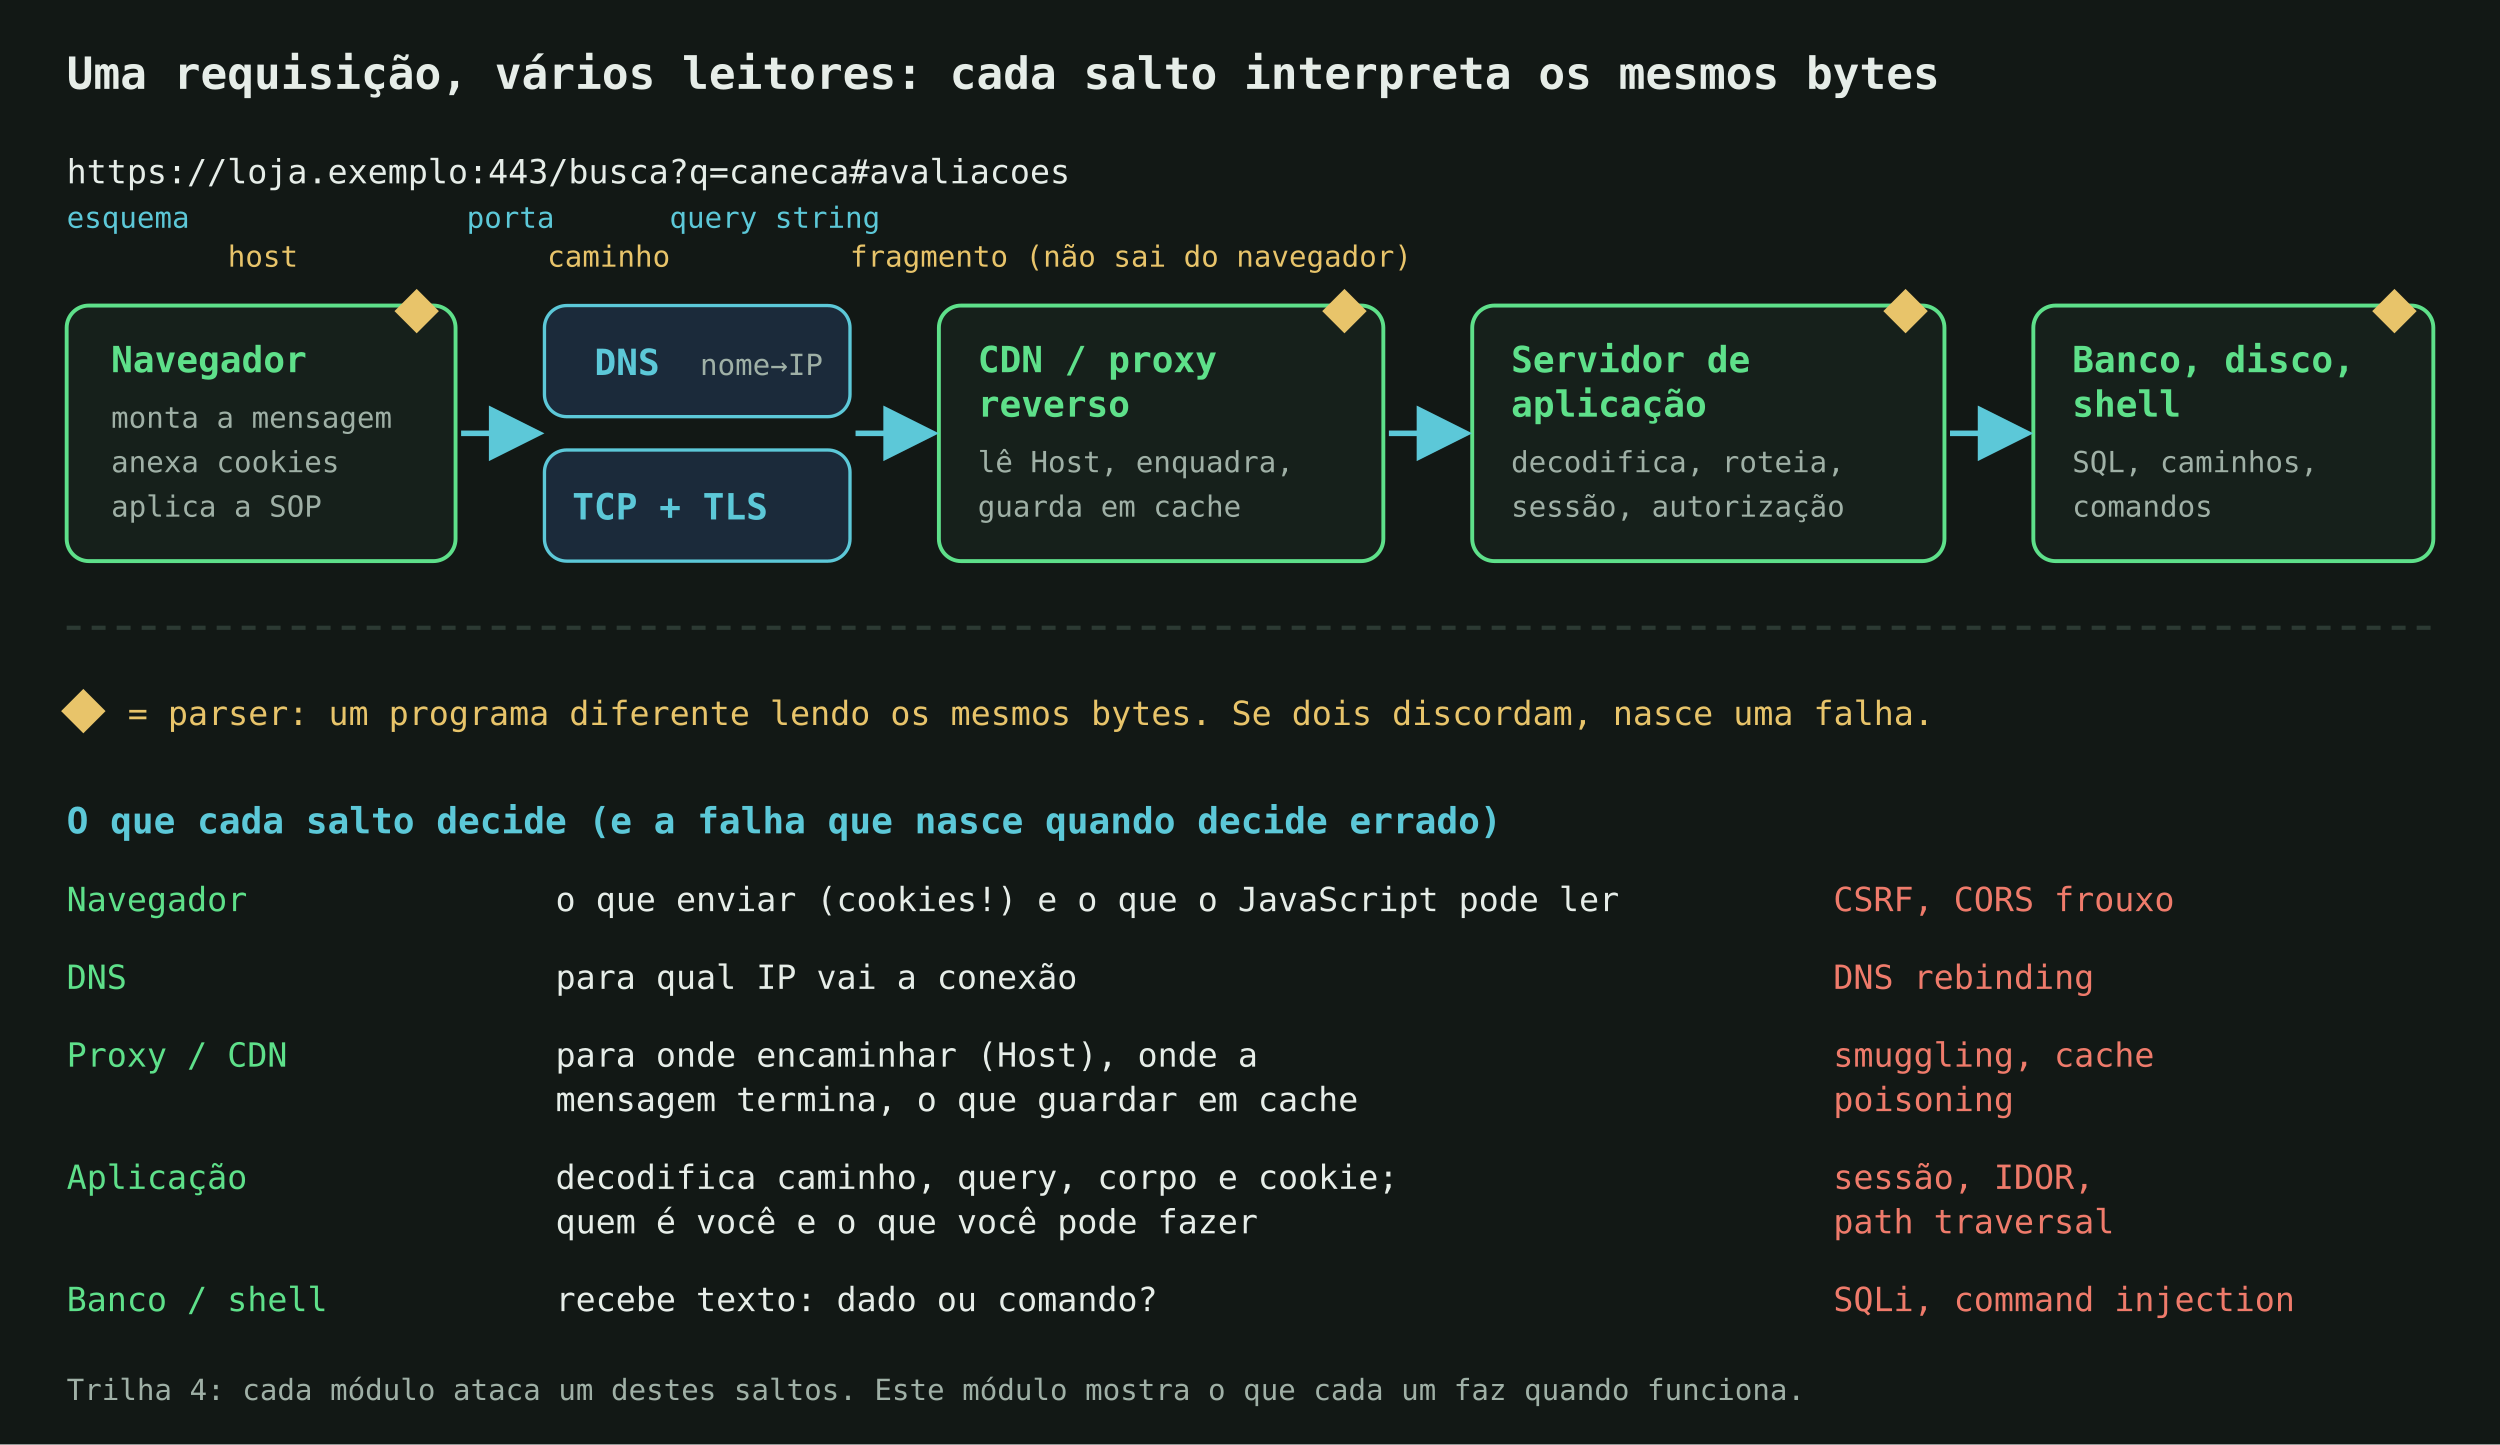
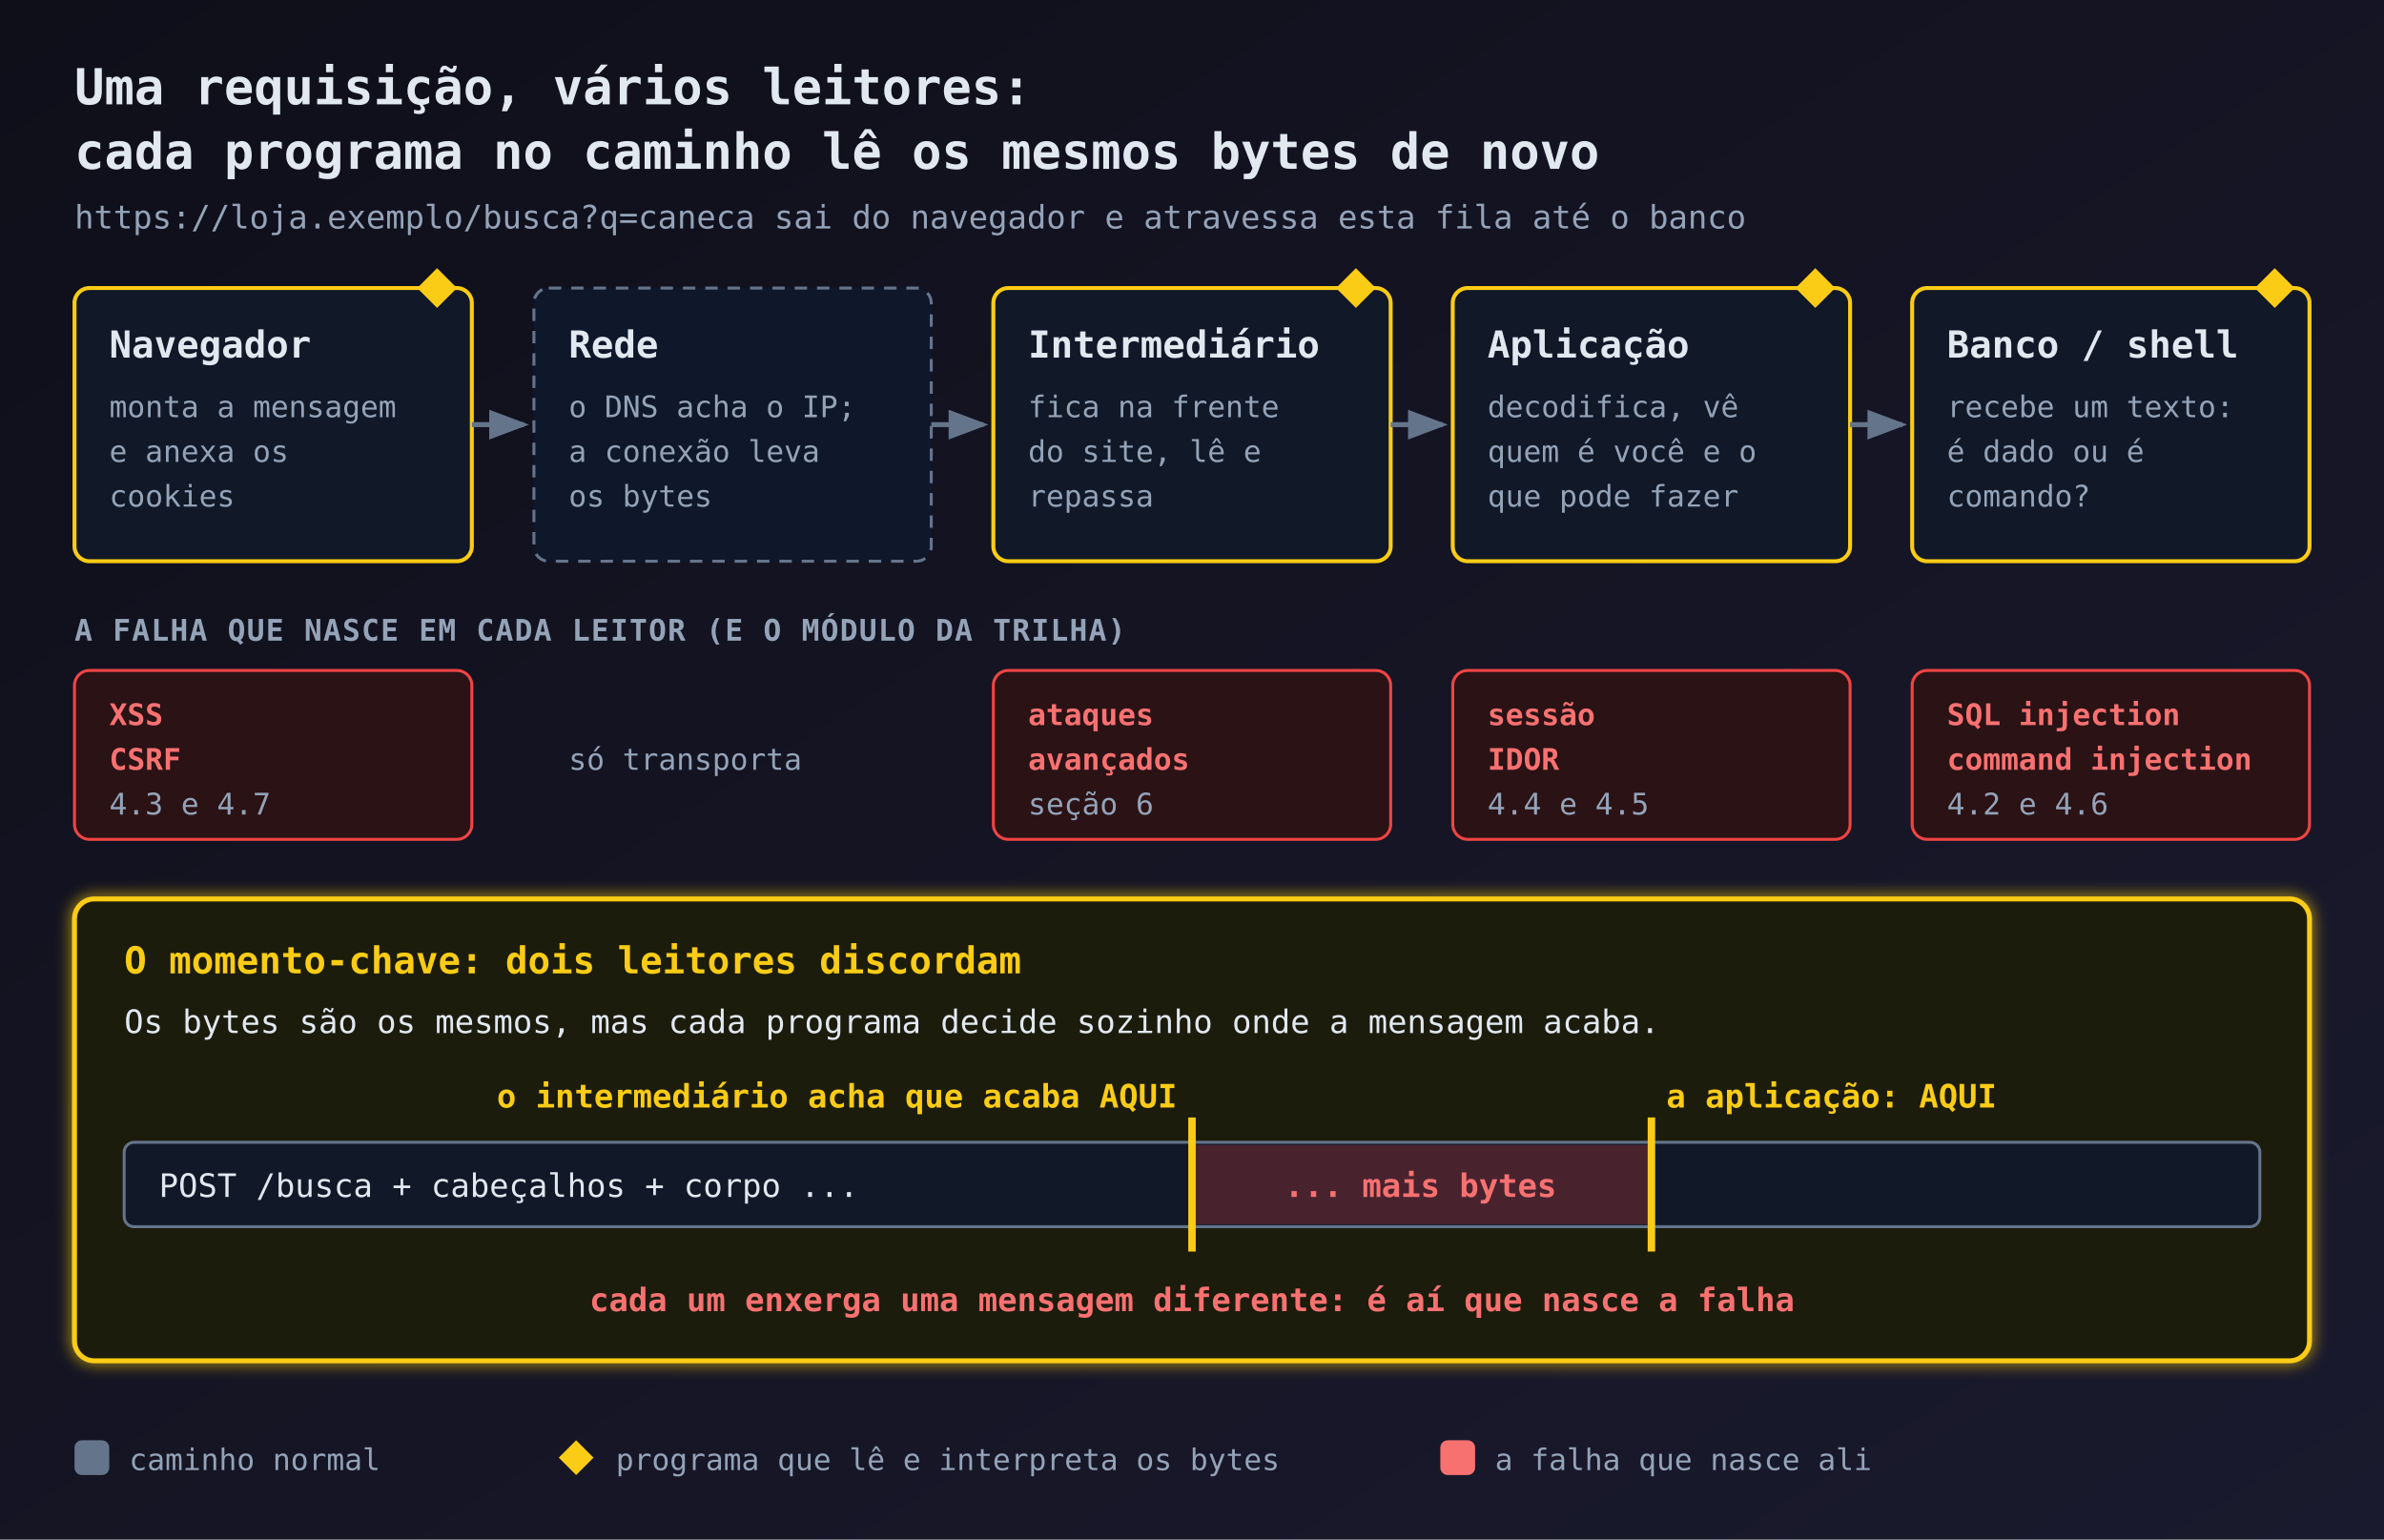
- <svg xmlns="http://www.w3.org/2000/svg" viewBox="0 0 900 520" role="img" aria-labelledby="t d">
+ <svg xmlns="http://www.w3.org/2000/svg" viewBox="0 0 960 620" width="960" height="620" role="img" aria-labelledby="t d">
  <style>
-     text { font-family: ui-monospace, "DejaVu Sans Mono", Menlo, Consolas, monospace; fill: #e6ede8; }
-     .t { font-size: 16px; font-weight: 700; }
-     .h { font-size: 13px; font-weight: 700; }
-     .b { font-size: 12px; }
-     .s { font-size: 10.5px; fill: #9fb0a6; }
-     .g { fill: #5ee08a; }
-     .y { fill: #e8c46a; }
-     .c { fill: #5cc8d8; }
-     .r { fill: #ef7b6b; }
-     .box { fill: #16201b; stroke: #5ee08a; stroke-width: 1.4; }
-     .net { fill: #1b2a3a; stroke: #5cc8d8; stroke-width: 1.2; }
-     .arrow { stroke: #5cc8d8; stroke-width: 2; marker-end: url(#ar); fill: none; }
-     .dash { stroke: #2c3a33; stroke-width: 1.5; stroke-dasharray: 5 4; }
+     text { font-family: 'DejaVu Sans Mono', 'SF Mono', 'Fira Code', 'Cascadia Code', 'Courier New', monospace; fill: #e2e8f0; }
+     .title { font-size: 20px; font-weight: 700; }
+     .sub { font-size: 13px; fill: #94a3b8; }
+     .col { font-size: 12px; font-weight: 700; fill: #94a3b8; letter-spacing: 0.04em; }
+     .name { font-size: 15px; font-weight: 700; }
+     .lbl { font-size: 13px; }
+     .bold { font-size: 13px; font-weight: 700; }
+     .tagt { font-size: 12px; font-weight: 700; fill: #f87171; }
+     .small { font-size: 12px; fill: #94a3b8; }
+     .atk { fill: #f87171; }
+     .key { fill: #facc15; }
+     .reader { fill: #111827; stroke: #facc15; stroke-width: 1.6; }
+     .net { fill: #0f172a; stroke: #64748b; stroke-width: 1.2; stroke-dasharray: 5 4; }
+     .tag { fill: #2a1215; stroke: #ef4444; stroke-width: 1.2; }
+     .keybox { fill: #1f1a07; stroke: #facc15; stroke-width: 2; }
+     .edge { stroke: #64748b; stroke-width: 2; fill: none; }
+     .mark { stroke: #facc15; stroke-width: 3; fill: none; }
  </style>
  <defs>
-     <marker id="ar" markerWidth="10" markerHeight="10" refX="8" refY="5" orient="auto">
-       <path d="M0,0 L10,5 L0,10 z" fill="#5cc8d8" />
+     <linearGradient id="bg-grad" x1="0%" y1="0%" x2="100%" y2="100%">
+       <stop offset="0%" stop-color="#0f0f1a" />
+       <stop offset="100%" stop-color="#1a1a2e" />
+     </linearGradient>
+     <marker id="arrow-gray" markerWidth="8" markerHeight="6" refX="7" refY="3" orient="auto">
+       <polygon points="0 0, 8 3, 0 6" fill="#64748b" />
    </marker>
+     <filter id="glow-gold" x="-20%" y="-20%" width="140%" height="140%">
+       <feGaussianBlur stdDeviation="3" result="blur" />
+       <feMerge>
+         <feMergeNode in="blur" />
+         <feMergeNode in="SourceGraphic" />
+       </feMerge>
+     </filter>
  </defs>
-   <rect width="900" height="520" fill="#121815" />
-   <text class="t" x="24" y="32">Uma requisição, vários leitores: cada salto interpreta os mesmos bytes</text>
-   <text class="b" x="24" y="66">https://loja.exemplo:443/busca?q=caneca#avaliacoes</text>
-   <text class="s c" x="24" y="82">esquema</text>
-   <text class="s c" x="168" y="82">porta</text>
-   <text class="s c" x="241" y="82">query string</text>
-   <text class="s y" x="82" y="96">host</text>
-   <text class="s y" x="197" y="96">caminho</text>
-   <text class="s y" x="306" y="96">fragmento (não sai do navegador)</text>
-   <rect class="box" x="24" y="110" width="140" height="92" rx="8" />
-   <text class="h g" x="40" y="134">Navegador</text>
-   <text class="s" x="40" y="154">monta a mensagem</text>
-   <text class="s" x="40" y="170">anexa cookies</text>
-   <text class="s" x="40" y="186">aplica a SOP</text>
-   <path d="M150,104 l8,8 l-8,8 l-8,-8 z" fill="#e8c46a" />
-   <rect class="net" x="196" y="110" width="110" height="40" rx="8" />
-   <text class="h c" x="214" y="135">DNS</text>
-   <text class="s" x="252" y="135">nome→IP</text>
-   <rect class="net" x="196" y="162" width="110" height="40" rx="8" />
-   <text class="h c" x="206" y="187">TCP + TLS</text>
-   <rect class="box" x="338" y="110" width="160" height="92" rx="8" />
-   <text class="h g" x="352" y="134">CDN / proxy</text>
-   <text class="h g" x="352" y="150">reverso</text>
-   <text class="s" x="352" y="170">lê Host, enquadra,</text>
-   <text class="s" x="352" y="186">guarda em cache</text>
-   <path d="M484,104 l8,8 l-8,8 l-8,-8 z" fill="#e8c46a" />
-   <rect class="box" x="530" y="110" width="170" height="92" rx="8" />
-   <text class="h g" x="544" y="134">Servidor de</text>
-   <text class="h g" x="544" y="150">aplicação</text>
-   <text class="s" x="544" y="170">decodifica, roteia,</text>
-   <text class="s" x="544" y="186">sessão, autorização</text>
-   <path d="M686,104 l8,8 l-8,8 l-8,-8 z" fill="#e8c46a" />
-   <rect class="box" x="732" y="110" width="144" height="92" rx="8" />
-   <text class="h g" x="746" y="134">Banco, disco,</text>
-   <text class="h g" x="746" y="150">shell</text>
-   <text class="s" x="746" y="170">SQL, caminhos,</text>
-   <text class="s" x="746" y="186">comandos</text>
-   <path d="M862,104 l8,8 l-8,8 l-8,-8 z" fill="#e8c46a" />
-   <path class="arrow" d="M166,156 L192,156" />
-   <path class="arrow" d="M308,156 L334,156" />
-   <path class="arrow" d="M500,156 L526,156" />
-   <path class="arrow" d="M702,156 L728,156" />
-   <line class="dash" x1="24" y1="226" x2="876" y2="226" />
-   <path d="M30,248 l8,8 l-8,8 l-8,-8 z" fill="#e8c46a" />
-   <text class="b y" x="46" y="261">= parser: um programa diferente lendo os mesmos bytes. Se dois discordam, nasce uma falha.</text>
-   <text class="h c" x="24" y="300">O que cada salto decide (e a falha que nasce quando decide errado)</text>
-   <text class="b g" x="24" y="328">Navegador</text>
-   <text class="b" x="200" y="328">o que enviar (cookies!) e o que o JavaScript pode ler</text>
-   <text class="b r" x="660" y="328">CSRF, CORS frouxo</text>
-   <text class="b g" x="24" y="356">DNS</text>
-   <text class="b" x="200" y="356">para qual IP vai a conexão</text>
-   <text class="b r" x="660" y="356">DNS rebinding</text>
-   <text class="b g" x="24" y="384">Proxy / CDN</text>
-   <text class="b" x="200" y="384">para onde encaminhar (Host), onde a</text>
-   <text class="b" x="200" y="400">mensagem termina, o que guardar em cache</text>
-   <text class="b r" x="660" y="384">smuggling, cache</text>
-   <text class="b r" x="660" y="400">poisoning</text>
-   <text class="b g" x="24" y="428">Aplicação</text>
-   <text class="b" x="200" y="428">decodifica caminho, query, corpo e cookie;</text>
-   <text class="b" x="200" y="444">quem é você e o que você pode fazer</text>
-   <text class="b r" x="660" y="428">sessão, IDOR,</text>
-   <text class="b r" x="660" y="444">path traversal</text>
-   <text class="b g" x="24" y="472">Banco / shell</text>
-   <text class="b" x="200" y="472">recebe texto: dado ou comando?</text>
-   <text class="b r" x="660" y="472">SQLi, command injection</text>
-   <text class="s" x="24" y="504">Trilha 4: cada módulo ataca um destes saltos. Este módulo mostra o que cada um faz quando funciona.</text>
+   <rect width="960" height="620" fill="url(#bg-grad)" />
+   <text class="title" x="30" y="42">Uma requisição, vários leitores:</text>
+   <text class="title" x="30" y="68">cada programa no caminho lê os mesmos bytes de novo</text>
+   <text class="sub" x="30" y="92">https://loja.exemplo/busca?q=caneca sai do navegador e atravessa esta fila até o banco</text>
+   <rect class="reader" data-graph-role="node" id="n-browser" x="30" y="116" width="160" height="110" rx="6" />
+   <text class="name" x="44" y="144">Navegador</text>
+   <text class="small" x="44" y="168">monta a mensagem</text>
+   <text class="small" x="44" y="186">e anexa os</text>
+   <text class="small" x="44" y="204">cookies</text>
+   <path d="M176,108 l8,8 l-8,8 l-8,-8 z" fill="#facc15" />
+   <rect class="net" data-graph-role="node" id="n-net" x="215" y="116" width="160" height="110" rx="6" />
+   <text class="name" x="229" y="144">Rede</text>
+   <text class="small" x="229" y="168">o DNS acha o IP;</text>
+   <text class="small" x="229" y="186">a conexão leva</text>
+   <text class="small" x="229" y="204">os bytes</text>
+   <rect class="reader" data-graph-role="node" id="n-proxy" x="400" y="116" width="160" height="110" rx="6" />
+   <text class="name" x="414" y="144">Intermediário</text>
+   <text class="small" x="414" y="168">fica na frente</text>
+   <text class="small" x="414" y="186">do site, lê e</text>
+   <text class="small" x="414" y="204">repassa</text>
+   <path d="M546,108 l8,8 l-8,8 l-8,-8 z" fill="#facc15" />
+   <rect class="reader" data-graph-role="node" id="n-app" x="585" y="116" width="160" height="110" rx="6" />
+   <text class="name" x="599" y="144">Aplicação</text>
+   <text class="small" x="599" y="168">decodifica, vê</text>
+   <text class="small" x="599" y="186">quem é você e o</text>
+   <text class="small" x="599" y="204">que pode fazer</text>
+   <path d="M731,108 l8,8 l-8,8 l-8,-8 z" fill="#facc15" />
+   <rect class="reader" data-graph-role="node" id="n-db" x="770" y="116" width="160" height="110" rx="6" />
+   <text class="name" x="784" y="144">Banco / shell</text>
+   <text class="small" x="784" y="168">recebe um texto:</text>
+   <text class="small" x="784" y="186">é dado ou é</text>
+   <text class="small" x="784" y="204">comando?</text>
+   <path d="M916,108 l8,8 l-8,8 l-8,-8 z" fill="#facc15" />
+   <path class="edge" data-graph-role="edge" d="M190,171 L211,171" marker-end="url(#arrow-gray)" />
+   <path class="edge" data-graph-role="edge" d="M375,171 L396,171" marker-end="url(#arrow-gray)" />
+   <path class="edge" data-graph-role="edge" d="M560,171 L581,171" marker-end="url(#arrow-gray)" />
+   <path class="edge" data-graph-role="edge" d="M745,171 L766,171" marker-end="url(#arrow-gray)" />
+   <text class="col" x="30" y="258">A FALHA QUE NASCE EM CADA LEITOR (E O MÓDULO DA TRILHA)</text>
+   <rect class="tag" x="30" y="270" width="160" height="68" rx="6" />
+   <text class="tagt" x="44" y="292">XSS</text>
+   <text class="tagt" x="44" y="310">CSRF</text>
+   <text class="small" x="44" y="328">4.3 e 4.7</text>
+   <text class="small" x="229" y="310">só transporta</text>
+   <rect class="tag" x="400" y="270" width="160" height="68" rx="6" />
+   <text class="tagt" x="414" y="292">ataques</text>
+   <text class="tagt" x="414" y="310">avançados</text>
+   <text class="small" x="414" y="328">seção 6</text>
+   <rect class="tag" x="585" y="270" width="160" height="68" rx="6" />
+   <text class="tagt" x="599" y="292">sessão</text>
+   <text class="tagt" x="599" y="310">IDOR</text>
+   <text class="small" x="599" y="328">4.4 e 4.5</text>
+   <rect class="tag" x="770" y="270" width="160" height="68" rx="6" />
+   <text class="tagt" x="784" y="292">SQL injection</text>
+   <text class="tagt" x="784" y="310">command injection</text>
+   <text class="small" x="784" y="328">4.2 e 4.6</text>
+   <rect class="keybox" x="30" y="362" width="900" height="186" rx="8" filter="url(#glow-gold)" />
+   <text class="name key" x="50" y="392">O momento-chave: dois leitores discordam</text>
+   <text class="lbl" x="50" y="416">Os bytes são os mesmos, mas cada programa decide sozinho onde a mensagem acaba.</text>
+   <rect x="50" y="460" width="860" height="34" rx="4" fill="#111827" stroke="#64748b" stroke-width="1.2" />
+   <text class="lbl" x="64" y="482">POST /busca  +  cabeçalhos  +  corpo ...</text>
+   <rect x="480" y="461" width="185" height="32" fill="#ef4444" fill-opacity="0.25" />
+   <text class="bold atk" x="572" y="482" text-anchor="middle">... mais bytes</text>
+   <path class="mark" d="M480,450 L480,504" />
+   <path class="mark" d="M665,450 L665,504" />
+   <text class="bold key" x="474" y="446" text-anchor="end">o intermediário acha que acaba AQUI</text>
+   <text class="bold key" x="671" y="446">a aplicação: AQUI</text>
+   <text class="bold atk" x="480" y="528" text-anchor="middle">cada um enxerga uma mensagem diferente: é aí que nasce a falha</text>
+   <g id="legend">
+     <rect x="30" y="580" width="14" height="14" rx="3" fill="#64748b" />
+     <text class="small" x="52" y="592">caminho normal</text>
+     <path d="M232,580 l7,7 l-7,7 l-7,-7 z" fill="#facc15" />
+     <text class="small" x="248" y="592">programa que lê e interpreta os bytes</text>
+     <rect x="580" y="580" width="14" height="14" rx="3" fill="#f87171" />
+     <text class="small" x="602" y="592">a falha que nasce ali</text>
+   </g>
</svg>
